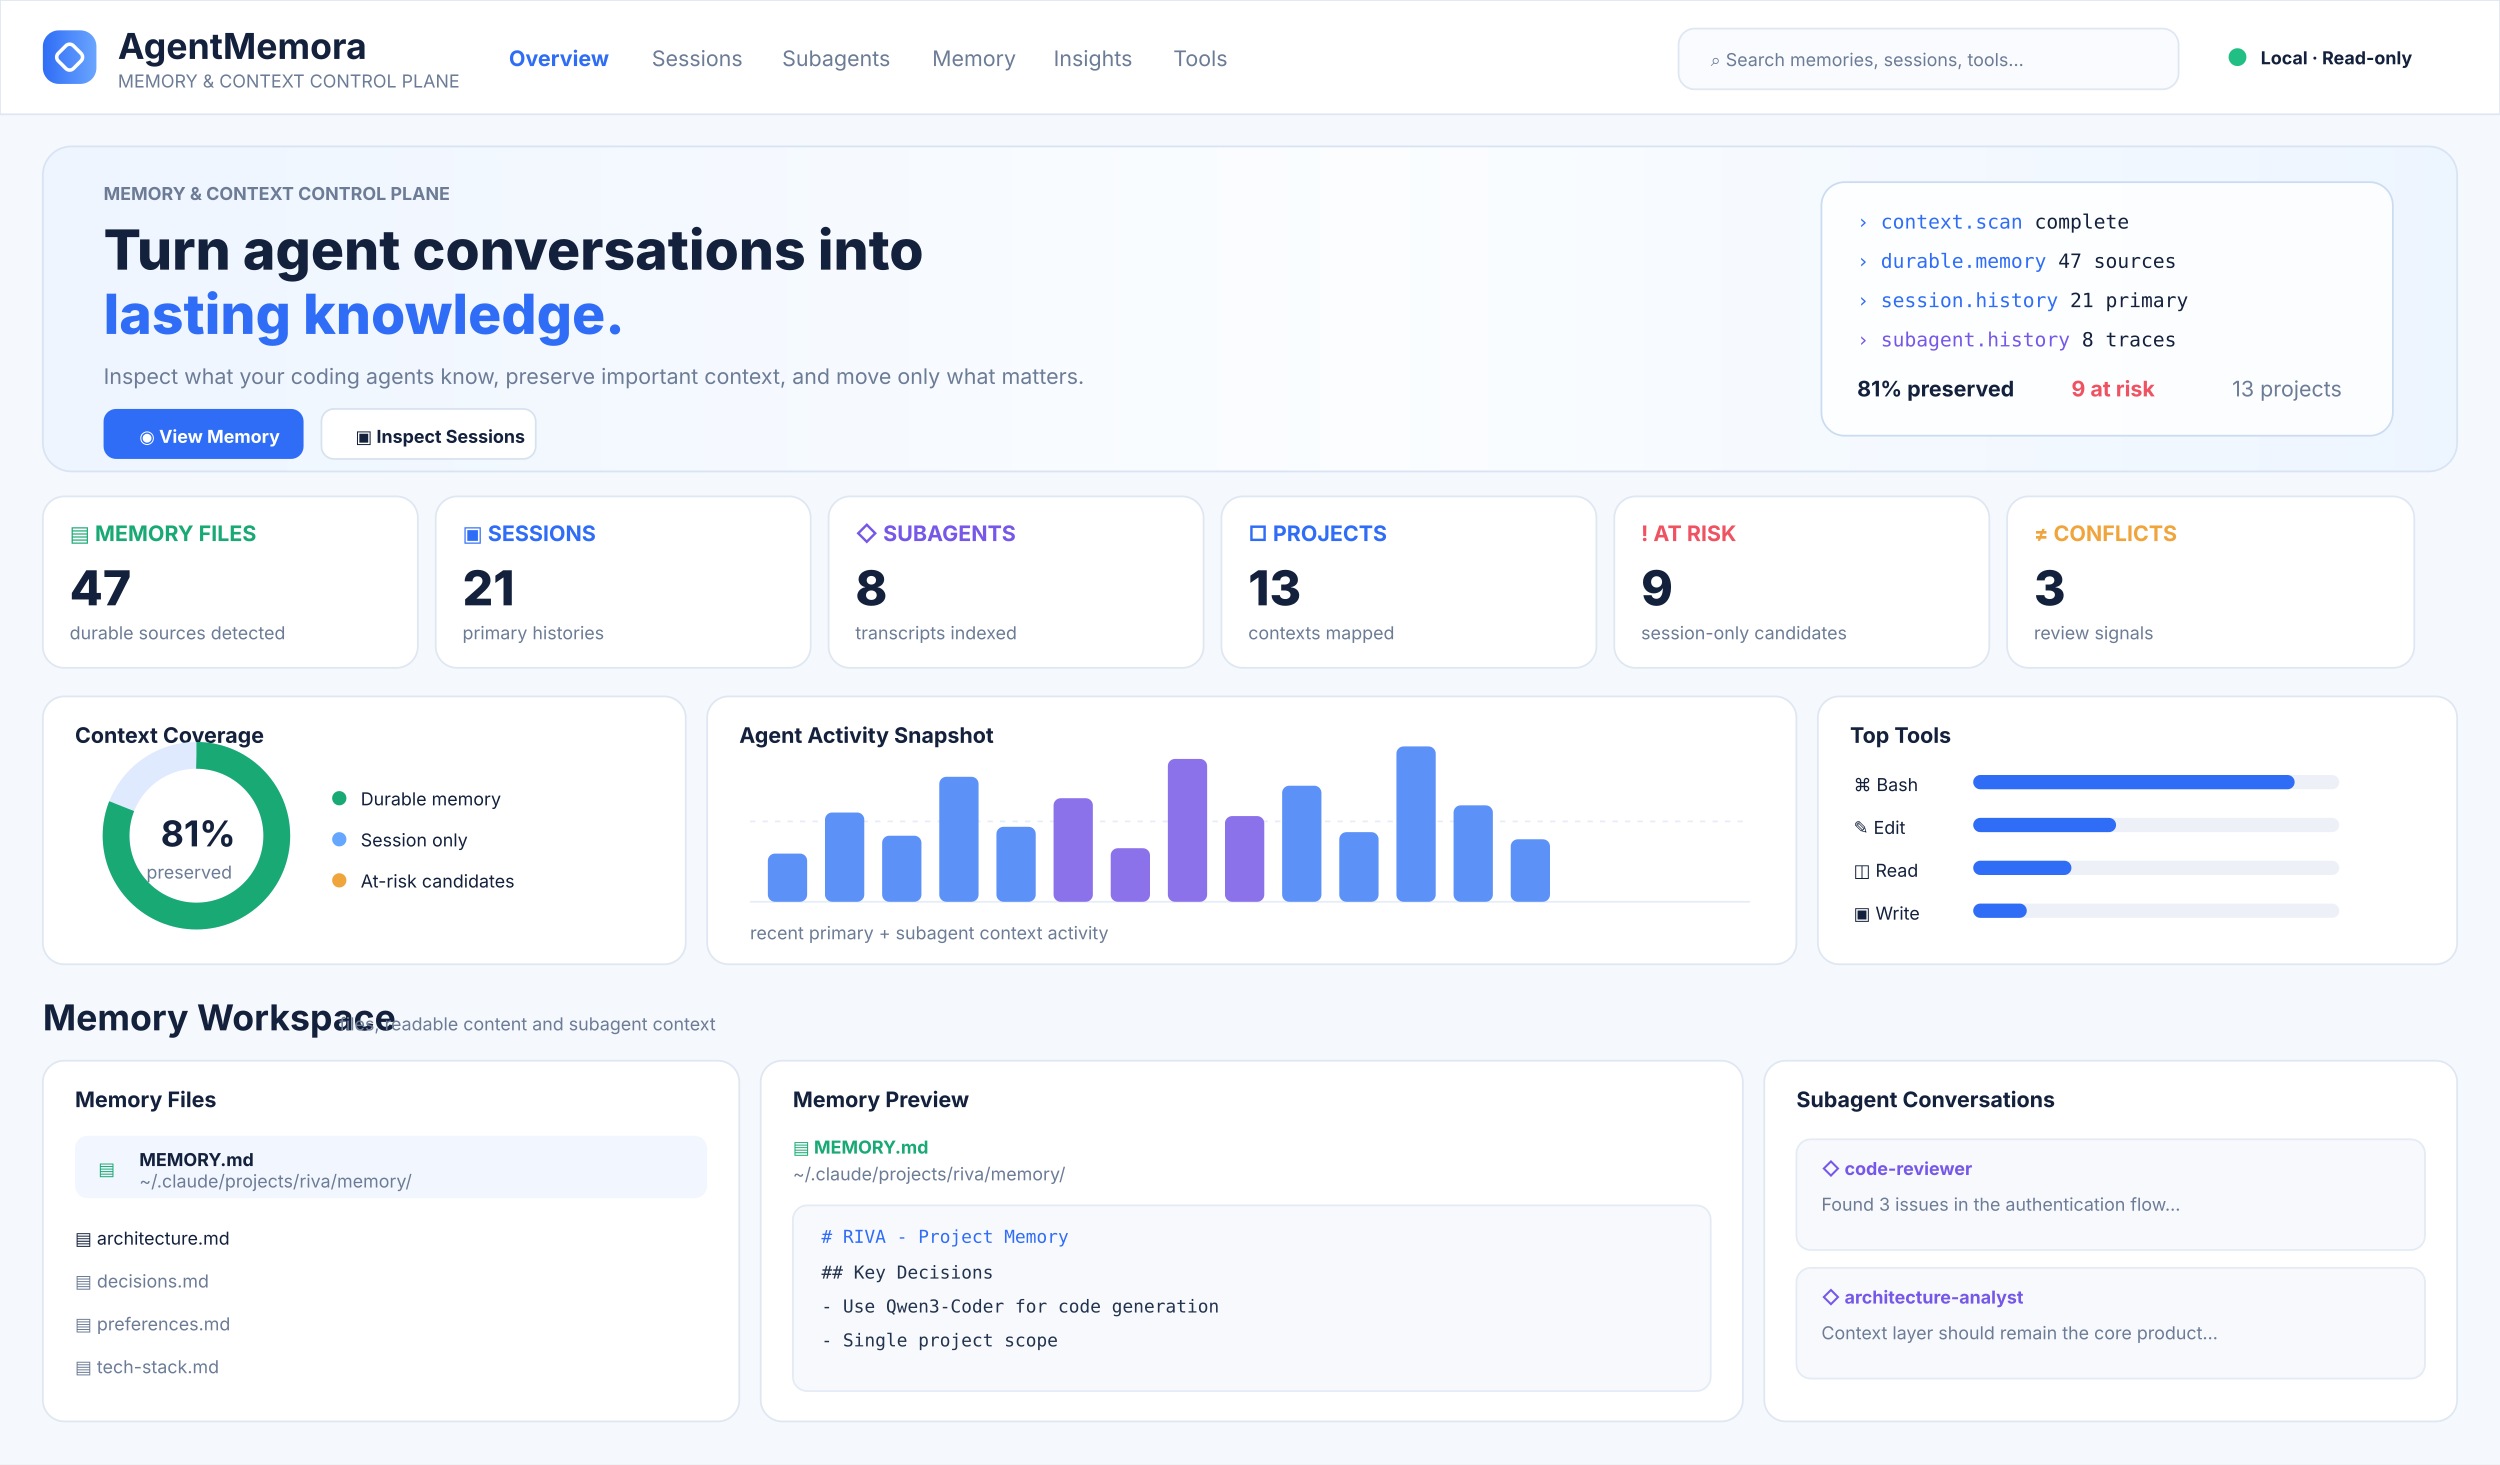
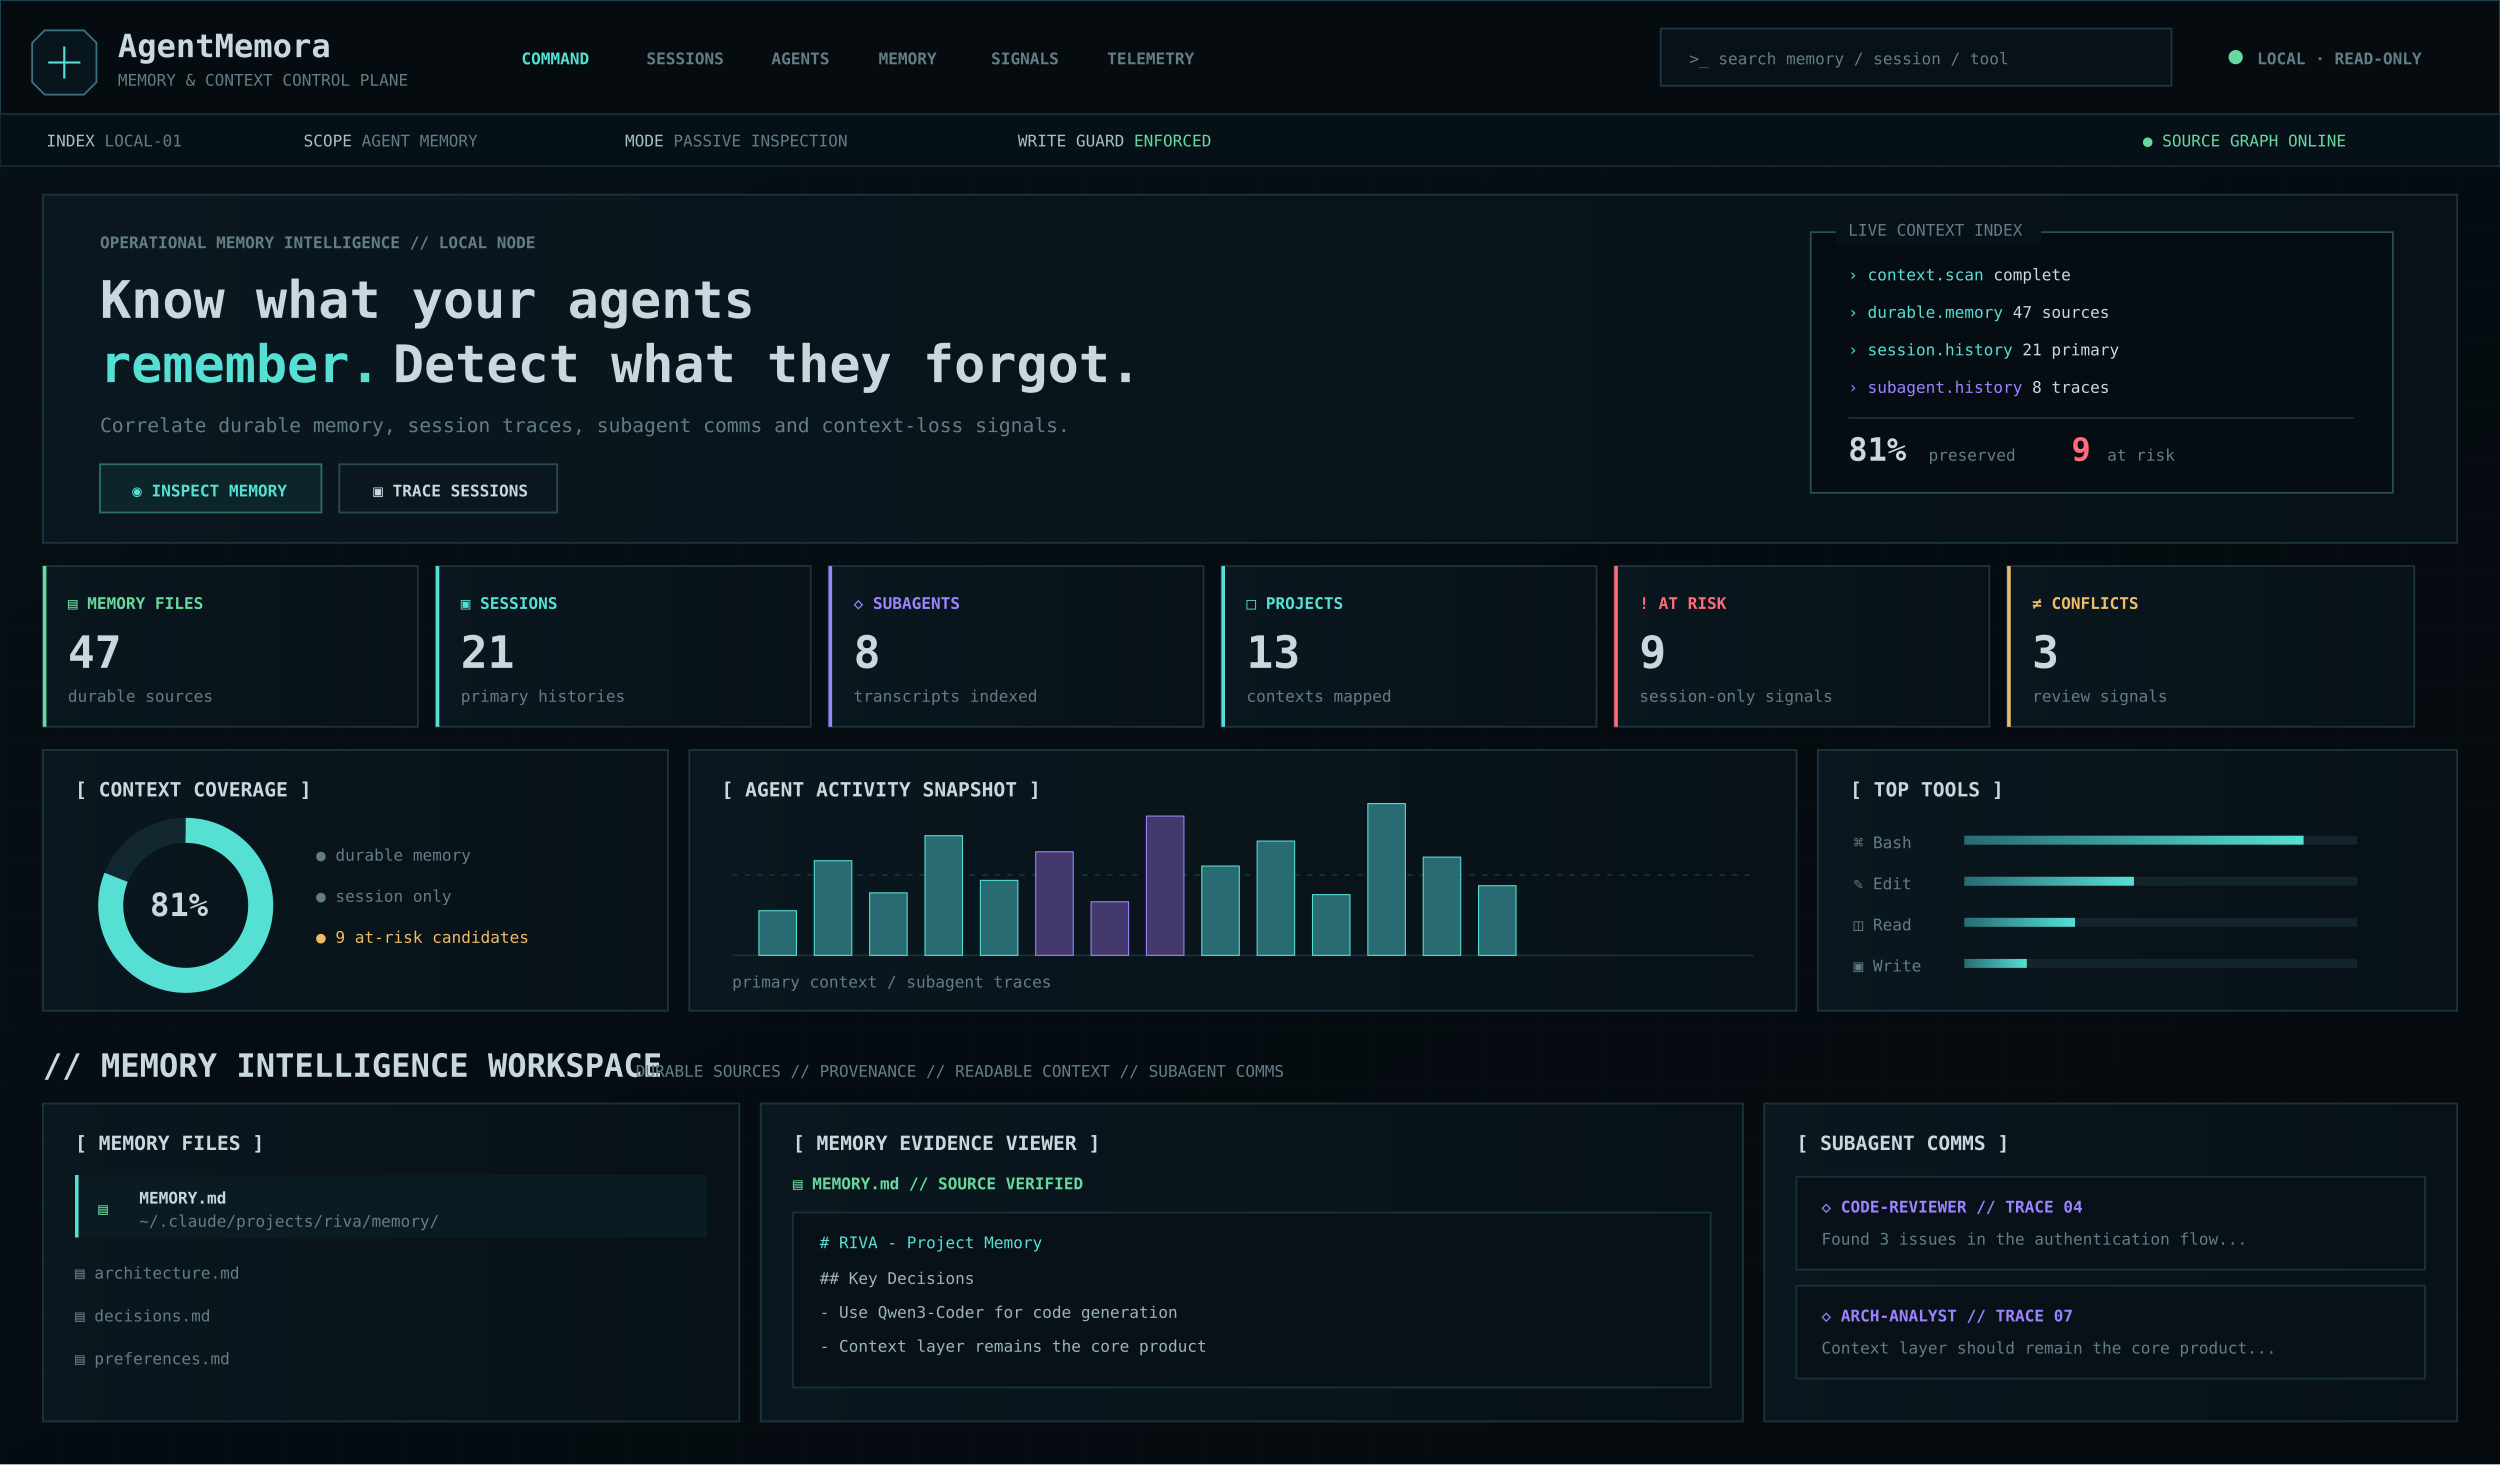
<svg xmlns="http://www.w3.org/2000/svg" width="1400" height="820" viewBox="0 0 1400 820">
  <defs>
-     <linearGradient id="hero" x1="0" x2="1">
-       <stop stop-color="#eef5ff" />
-       <stop offset=".55" stop-color="#fbfdff" />
-       <stop offset="1" stop-color="#edf5ff" />
+     <linearGradient id="bg" x1="0" y1="0" x2="1" y2="1">
+       <stop stop-color="#071016" />
+       <stop offset="1" stop-color="#04090d" />
    </linearGradient>
-     <linearGradient id="blue" x1="0" x2="1">
-       <stop stop-color="#2f6df6" />
-       <stop offset="1" stop-color="#6aa5ff" />
+     <linearGradient id="panel" x1="0" x2="1">
+       <stop stop-color="#0a171e" />
+       <stop offset="1" stop-color="#071117" />
    </linearGradient>
-     <style>
-     .t{font-family:Inter,ui-sans-serif,-apple-system,BlinkMacSystemFont,"Segoe UI",sans-serif;fill:#14213d}
-     .m{fill:#6c7c96}.b{fill:#2f6df6}.g{fill:#19a974}.p{fill:#7657e8}.r{fill:#ef5261}.a{fill:#f0a43c}
-     .card{fill:#fff;stroke:#dfe7f2}.soft{fill:#f7f9fd;stroke:#e4ebf4}.s{font-size:12px}.xs{font-size:10px}.h{font-size:20px;font-weight:700}.heroH{font-size:31px;font-weight:800}.k{font-size:27px;font-weight:800}.bold{font-weight:700}
-   </style>
+     <linearGradient id="cyan" x1="0" x2="1">
+       <stop stop-color="#286b72" />
+       <stop offset="1" stop-color="#56e0d4" />
+     </linearGradient>
+     <pattern id="grid" width="32" height="32" patternUnits="userSpaceOnUse">
+       <path d="M32 0H0V32" fill="none" stroke="#18323b" stroke-width=".6" opacity=".35" />
+     </pattern>
+     <style>.t{font-family:ui-monospace,SFMono-Regular,Menlo,Consolas,monospace;fill:#c8d8de}.m{fill:#637d87}.c{fill:#56e0d4}.g{fill:#67d99f}.p{fill:#9c83ff}.r{fill:#ff6b7a}.a{fill:#efbd68}.card{fill:url(#panel);stroke:#1b343e}.soft{fill:#071117;stroke:#18323c}.xs{font-size:9px}.s{font-size:11px}.h{font-size:18px;font-weight:700}.hero{font-size:29px;font-weight:800}.k{font-size:25px;font-weight:800}.bold{font-weight:700}</style>
  </defs>
-   <rect width="1400" height="820" fill="#f5f8fc" />
-   <rect width="1400" height="64" fill="#fff" stroke="#dfe7f2" />
-   <rect x="24" y="17" width="30" height="30" rx="9" fill="url(#blue)" />
-   <rect x="33" y="26" width="12" height="12" rx="3" fill="none" stroke="#fff" stroke-width="2" transform="rotate(45 39 32)" />
-   <text class="t h" x="66" y="33">AgentMemora</text>
-   <text class="t m xs" x="66" y="49">MEMORY &amp; CONTEXT CONTROL PLANE</text>
-   <g class="t s">
-     <text class="b bold" x="285" y="37">Overview</text>
-     <text class="m" x="365" y="37">Sessions</text>
-     <text class="m" x="438" y="37">Subagents</text>
-     <text class="m" x="522" y="37">Memory</text>
-     <text class="m" x="590" y="37">Insights</text>
-     <text class="m" x="657" y="37">Tools</text>
-   </g>
-   <rect x="940" y="16" width="280" height="34" rx="9" fill="#f9fbfe" stroke="#dfe7f2" />
-   <text class="t m xs" x="958" y="37">⌕  Search memories, sessions, tools...</text>
-   <circle cx="1253" cy="32" r="5" fill="#22bf84" />
-   <text class="t xs bold" x="1266" y="36">Local · Read-only</text>
-   <rect x="24" y="82" width="1352" height="182" rx="16" fill="url(#hero)" stroke="#d8e4f4" />
-   <text class="t m xs bold" x="58" y="112">MEMORY &amp; CONTEXT CONTROL PLANE</text>
-   <text class="t heroH" x="58" y="151">Turn agent conversations into</text>
-   <text class="t b heroH" x="58" y="187">lasting knowledge.</text>
-   <text class="t m s" x="58" y="215">Inspect what your coding agents know, preserve important context, and move only what matters.</text>
-   <rect x="58" y="229" width="112" height="28" rx="7" fill="#2f6df6" />
-   <text x="78" y="248" font-family="Inter,sans-serif" font-size="10" font-weight="700" fill="#fff">◉ View Memory</text>
-   <rect x="180" y="229" width="120" height="28" rx="7" fill="#fff" stroke="#d7e2ef" />
-   <text class="t xs bold" x="199" y="248">▣ Inspect Sessions</text>
-   <rect x="1020" y="102" width="320" height="142" rx="13" fill="#ffffffcc" stroke="#cbdcf1" />
-   <text x="1040" y="128" font-family="ui-monospace,monospace" font-size="11" fill="#2f6df6">› context.scan <tspan fill="#14213d">complete</tspan>
-   </text>
-   <text x="1040" y="150" font-family="ui-monospace,monospace" font-size="11" fill="#2f6df6">› durable.memory <tspan fill="#14213d">47 sources</tspan>
-   </text>
-   <text x="1040" y="172" font-family="ui-monospace,monospace" font-size="11" fill="#2f6df6">› session.history <tspan fill="#14213d">21 primary</tspan>
-   </text>
-   <text x="1040" y="194" font-family="ui-monospace,monospace" font-size="11" fill="#7657e8">› subagent.history <tspan fill="#14213d">8 traces</tspan>
-   </text>
-   <text class="t bold s" x="1040" y="222">81% preserved</text>
-   <text class="t r bold s" x="1160" y="222">9 at risk</text>
-   <text class="t m s" x="1250" y="222">13 projects</text>
-   <g transform="translate(24 278)">
+   <rect width="1400" height="820" fill="url(#bg)" />
+   <rect width="1400" height="820" fill="url(#grid)" opacity=".45" />
+   <rect width="1400" height="64" fill="#050b0f" stroke="#244653" />
+   <path d="M25 17h22l7 7v22l-7 7H25l-7-7V24z" fill="#07151c" stroke="#3d7280" />
+   <path d="M27 35h18M36 26v18" stroke="#56e0d4" stroke-width="1.2" />
+   <text class="t h" x="66" y="32">AgentMemora</text>
+   <text class="t m xs" x="66" y="48">MEMORY &amp; CONTEXT CONTROL PLANE</text>
+   <g class="t xs bold">
+     <text class="c" x="292" y="36">COMMAND</text>
+     <text class="m" x="362" y="36">SESSIONS</text>
+     <text class="m" x="432" y="36">AGENTS</text>
+     <text class="m" x="492" y="36">MEMORY</text>
+     <text class="m" x="555" y="36">SIGNALS</text>
+     <text class="m" x="620" y="36">TELEMETRY</text>
+   </g>
+   <rect x="930" y="16" width="286" height="32" fill="#071117" stroke="#1b3741" />
+   <text class="t m xs" x="946" y="36">&gt;_ search memory / session / tool</text>
+   <circle cx="1252" cy="32" r="4" fill="#67d99f" />
+   <text class="t m xs bold" x="1264" y="36">LOCAL · READ-ONLY</text>
+   <rect y="64" width="1400" height="29" fill="#061017" stroke="#142933" />
+   <text class="t m xs" x="26" y="82">
+     <tspan fill="#a7c1c9">INDEX</tspan> LOCAL-01</text>
+   <text class="t m xs" x="170" y="82">
+     <tspan fill="#a7c1c9">SCOPE</tspan> AGENT MEMORY</text>
+   <text class="t m xs" x="350" y="82">
+     <tspan fill="#a7c1c9">MODE</tspan> PASSIVE INSPECTION</text>
+   <text class="t m xs" x="570" y="82">
+     <tspan fill="#a7c1c9">WRITE GUARD</tspan>
+     <tspan fill="#67d99f">ENFORCED</tspan>
+   </text>
+   <text class="t g xs" x="1200" y="82">● SOURCE GRAPH ONLINE</text>
+   <rect class="card" x="24" y="109" width="1352" height="195" />
+   <text class="t m xs bold" x="56" y="139">OPERATIONAL MEMORY INTELLIGENCE // LOCAL NODE</text>
+   <text class="t hero" x="56" y="178">Know what your agents</text>
+   <text class="t c hero" x="56" y="214">remember.</text>
+   <text class="t hero" x="220" y="214">Detect what they forgot.</text>
+   <text class="t m s" x="56" y="242">Correlate durable memory, session traces, subagent comms and context-loss signals.</text>
+   <rect x="56" y="260" width="124" height="27" fill="#0b2529" stroke="#2e6c70" />
+   <text class="t c xs bold" x="74" y="278">◉ INSPECT MEMORY</text>
+   <rect x="190" y="260" width="122" height="27" fill="#0a171e" stroke="#294852" />
+   <text class="t xs bold" x="209" y="278">▣ TRACE SESSIONS</text>
+   <rect x="1014" y="130" width="326" height="146" fill="#050d12" stroke="#2a4c57" />
+   <rect x="1028" y="121" width="115" height="16" fill="#071218" />
+   <text class="t m xs" x="1035" y="132">LIVE CONTEXT INDEX</text>
+   <text class="t c xs" x="1035" y="157">› context.scan       <tspan fill="#c8d9df">complete</tspan>
+   </text>
+   <text class="t c xs" x="1035" y="178">› durable.memory     <tspan fill="#c8d9df">47 sources</tspan>
+   </text>
+   <text class="t c xs" x="1035" y="199">› session.history    <tspan fill="#c8d9df">21 primary</tspan>
+   </text>
+   <text class="t p xs" x="1035" y="220">› subagent.history   <tspan fill="#c8d9df">8 traces</tspan>
+   </text>
+   <line x1="1035" y1="234" x2="1318" y2="234" stroke="#18313b" />
+   <text class="t h" x="1035" y="258">81%</text>
+   <text class="t m xs" x="1080" y="258">preserved</text>
+   <text class="t r h" x="1160" y="258">9</text>
+   <text class="t m xs" x="1180" y="258">at risk</text>
+   <g transform="translate(24 317)">
    <g>
-       <rect class="card" width="210" height="96" rx="12" />
-       <text class="t g s bold" x="15" y="25">▤  MEMORY FILES</text>
-       <text class="t k" x="15" y="61">47</text>
-       <text class="t m xs" x="15" y="80">durable sources detected</text>
+       <rect class="card" width="210" height="90" />
+       <rect width="2" height="90" fill="#67d99f" />
+       <text class="t g xs bold" x="14" y="24">▤ MEMORY FILES</text>
+       <text class="t k" x="14" y="57">47</text>
+       <text class="t m xs" x="14" y="76">durable sources</text>
    </g>
    <g transform="translate(220)">
-       <rect class="card" width="210" height="96" rx="12" />
-       <text class="t b s bold" x="15" y="25">▣  SESSIONS</text>
-       <text class="t k" x="15" y="61">21</text>
-       <text class="t m xs" x="15" y="80">primary histories</text>
+       <rect class="card" width="210" height="90" />
+       <rect width="2" height="90" fill="#56e0d4" />
+       <text class="t c xs bold" x="14" y="24">▣ SESSIONS</text>
+       <text class="t k" x="14" y="57">21</text>
+       <text class="t m xs" x="14" y="76">primary histories</text>
    </g>
    <g transform="translate(440)">
-       <rect class="card" width="210" height="96" rx="12" />
-       <text class="t p s bold" x="15" y="25">◇  SUBAGENTS</text>
-       <text class="t k" x="15" y="61">8</text>
-       <text class="t m xs" x="15" y="80">transcripts indexed</text>
+       <rect class="card" width="210" height="90" />
+       <rect width="2" height="90" fill="#9c83ff" />
+       <text class="t p xs bold" x="14" y="24">◇ SUBAGENTS</text>
+       <text class="t k" x="14" y="57">8</text>
+       <text class="t m xs" x="14" y="76">transcripts indexed</text>
    </g>
    <g transform="translate(660)">
-       <rect class="card" width="210" height="96" rx="12" />
-       <text class="t b s bold" x="15" y="25">□  PROJECTS</text>
-       <text class="t k" x="15" y="61">13</text>
-       <text class="t m xs" x="15" y="80">contexts mapped</text>
+       <rect class="card" width="210" height="90" />
+       <rect width="2" height="90" fill="#56e0d4" />
+       <text class="t c xs bold" x="14" y="24">□ PROJECTS</text>
+       <text class="t k" x="14" y="57">13</text>
+       <text class="t m xs" x="14" y="76">contexts mapped</text>
    </g>
    <g transform="translate(880)">
-       <rect class="card" width="210" height="96" rx="12" />
-       <text class="t r s bold" x="15" y="25">!  AT RISK</text>
-       <text class="t k" x="15" y="61">9</text>
-       <text class="t m xs" x="15" y="80">session-only candidates</text>
+       <rect class="card" width="210" height="90" />
+       <rect width="2" height="90" fill="#ff6b7a" />
+       <text class="t r xs bold" x="14" y="24">! AT RISK</text>
+       <text class="t k" x="14" y="57">9</text>
+       <text class="t m xs" x="14" y="76">session-only signals</text>
    </g>
    <g transform="translate(1100)">
-       <rect class="card" width="228" height="96" rx="12" />
-       <text class="t a s bold" x="15" y="25">≠  CONFLICTS</text>
-       <text class="t k" x="15" y="61">3</text>
-       <text class="t m xs" x="15" y="80">review signals</text>
-     </g>
-   </g>
-   <rect class="card" x="24" y="390" width="360" height="150" rx="12" />
-   <text class="t s bold" x="42" y="416">Context Coverage</text>
-   <circle cx="110" cy="468" r="45" fill="none" stroke="#dfeaff" stroke-width="15" />
-   <circle cx="110" cy="468" r="45" fill="none" stroke="#19a974" stroke-width="15" stroke-dasharray="229 283" transform="rotate(-90 110 468)" />
-   <text class="t h" x="90" y="474">81%</text>
-   <text class="t m xs" x="82" y="492">preserved</text>
-   <circle cx="190" cy="447" r="4" fill="#19a974" />
-   <text class="t xs" x="202" y="451">Durable memory</text>
-   <circle cx="190" cy="470" r="4" fill="#65a7ff" />
-   <text class="t xs" x="202" y="474">Session only</text>
-   <circle cx="190" cy="493" r="4" fill="#f0a43c" />
-   <text class="t xs" x="202" y="497">At-risk candidates</text>
-   <rect class="card" x="396" y="390" width="610" height="150" rx="12" />
-   <text class="t s bold" x="414" y="416">Agent Activity Snapshot</text>
-   <line x1="420" y1="505" x2="980" y2="505" stroke="#e6edf6" />
-   <line x1="420" y1="460" x2="980" y2="460" stroke="#e6edf6" stroke-dasharray="3 4" />
-   <g fill="#5c91f7">
-     <rect x="430" y="478" width="22" height="27" rx="4" />
-     <rect x="462" y="455" width="22" height="50" rx="4" />
-     <rect x="494" y="468" width="22" height="37" rx="4" />
-     <rect x="526" y="435" width="22" height="70" rx="4" />
-     <rect x="558" y="463" width="22" height="42" rx="4" />
-   </g>
-   <g fill="#8c72ea">
-     <rect x="590" y="447" width="22" height="58" rx="4" />
-     <rect x="622" y="475" width="22" height="30" rx="4" />
-     <rect x="654" y="425" width="22" height="80" rx="4" />
-     <rect x="686" y="457" width="22" height="48" rx="4" />
-   </g>
-   <g fill="#5c91f7">
-     <rect x="718" y="440" width="22" height="65" rx="4" />
-     <rect x="750" y="466" width="22" height="39" rx="4" />
-     <rect x="782" y="418" width="22" height="87" rx="4" />
-     <rect x="814" y="451" width="22" height="54" rx="4" />
-     <rect x="846" y="470" width="22" height="35" rx="4" />
-   </g>
-   <text class="t m xs" x="420" y="526">recent primary + subagent context activity</text>
-   <rect class="card" x="1018" y="390" width="358" height="150" rx="12" />
-   <text class="t s bold" x="1036" y="416">Top Tools</text>
-   <g class="t xs">
-     <text x="1038" y="443">⌘ Bash</text>
-     <text x="1038" y="467">✎ Edit</text>
-     <text x="1038" y="491">◫ Read</text>
-     <text x="1038" y="515">▣ Write</text>
-   </g>
-   <g fill="#edf1f7">
-     <rect x="1105" y="434" width="205" height="8" rx="4" />
-     <rect x="1105" y="458" width="205" height="8" rx="4" />
-     <rect x="1105" y="482" width="205" height="8" rx="4" />
-     <rect x="1105" y="506" width="205" height="8" rx="4" />
-   </g>
-   <g fill="#2f6df6">
-     <rect x="1105" y="434" width="180" height="8" rx="4" />
-     <rect x="1105" y="458" width="80" height="8" rx="4" />
-     <rect x="1105" y="482" width="55" height="8" rx="4" />
-     <rect x="1105" y="506" width="30" height="8" rx="4" />
-   </g>
-   <text class="t h" x="24" y="577">Memory Workspace</text>
-   <text class="t m xs" x="190" y="577">files, readable content and subagent context</text>
-   <rect class="card" x="24" y="594" width="390" height="202" rx="12" />
-   <text class="t s bold" x="42" y="620">Memory Files</text>
-   <g class="t xs">
-     <rect x="42" y="636" width="354" height="35" rx="7" fill="#f2f7ff" />
-     <text class="g" x="55" y="658">▤</text>
-     <text class="bold" x="78" y="653">MEMORY.md</text>
-     <text class="m" x="78" y="665">~/.claude/projects/riva/memory/</text>
-     <text x="42" y="697">▤   architecture.md</text>
-     <text class="m" x="42" y="721">▤   decisions.md</text>
-     <text class="m" x="42" y="745">▤   preferences.md</text>
-     <text class="m" x="42" y="769">▤   tech-stack.md</text>
-   </g>
-   <rect class="card" x="426" y="594" width="550" height="202" rx="12" />
-   <text class="t s bold" x="444" y="620">Memory Preview</text>
-   <text class="t g xs bold" x="444" y="646">▤ MEMORY.md</text>
-   <text class="t m xs" x="444" y="661">~/.claude/projects/riva/memory/</text>
-   <rect class="soft" x="444" y="675" width="514" height="104" rx="8" />
-   <text x="460" y="696" font-family="ui-monospace,monospace" font-size="10" fill="#2f6df6"># RIVA - Project Memory</text>
-   <text x="460" y="716" font-family="ui-monospace,monospace" font-size="10" fill="#22334d">## Key Decisions</text>
-   <text x="460" y="735" font-family="ui-monospace,monospace" font-size="10" fill="#22334d">- Use Qwen3-Coder for code generation</text>
-   <text x="460" y="754" font-family="ui-monospace,monospace" font-size="10" fill="#22334d">- Single project scope</text>
-   <rect class="card" x="988" y="594" width="388" height="202" rx="12" />
-   <text class="t s bold" x="1006" y="620">Subagent Conversations</text>
-   <rect class="soft" x="1006" y="638" width="352" height="62" rx="8" />
-   <text class="t p xs bold" x="1020" y="658">◇ code-reviewer</text>
-   <text class="t m xs" x="1020" y="678">Found 3 issues in the authentication flow...</text>
-   <rect class="soft" x="1006" y="710" width="352" height="62" rx="8" />
-   <text class="t p xs bold" x="1020" y="730">◇ architecture-analyst</text>
-   <text class="t m xs" x="1020" y="750">Context layer should remain the core product...</text>
+       <rect class="card" width="228" height="90" />
+       <rect width="2" height="90" fill="#efbd68" />
+       <text class="t a xs bold" x="14" y="24">≠ CONFLICTS</text>
+       <text class="t k" x="14" y="57">3</text>
+       <text class="t m xs" x="14" y="76">review signals</text>
+     </g>
+   </g>
+   <rect class="card" x="24" y="420" width="350" height="146" />
+   <text class="t s bold" x="42" y="446">[ CONTEXT COVERAGE ]</text>
+   <circle cx="104" cy="507" r="42" fill="none" stroke="#132731" stroke-width="14" />
+   <circle cx="104" cy="507" r="42" fill="none" stroke="#56e0d4" stroke-width="14" stroke-dasharray="214 264" transform="rotate(-90 104 507)" />
+   <text class="t h" x="84" y="513">81%</text>
+   <text class="t m xs" x="177" y="482">● durable memory</text>
+   <text class="t m xs" x="177" y="505">● session only</text>
+   <text class="t a xs" x="177" y="528">● 9 at-risk candidates</text>
+   <rect class="card" x="386" y="420" width="620" height="146" />
+   <text class="t s bold" x="404" y="446">[ AGENT ACTIVITY SNAPSHOT ]</text>
+   <line x1="410" y1="535" x2="982" y2="535" stroke="#18303a" />
+   <line x1="410" y1="490" x2="982" y2="490" stroke="#16303a" stroke-dasharray="3 4" />
+   <g fill="#286b72" stroke="#56e0d4" stroke-width=".6">
+     <rect x="425" y="510" width="21" height="25" />
+     <rect x="456" y="482" width="21" height="53" />
+     <rect x="487" y="500" width="21" height="35" />
+     <rect x="518" y="468" width="21" height="67" />
+     <rect x="549" y="493" width="21" height="42" />
+   </g>
+   <g fill="#43396d" stroke="#9c83ff" stroke-width=".6">
+     <rect x="580" y="477" width="21" height="58" />
+     <rect x="611" y="505" width="21" height="30" />
+     <rect x="642" y="457" width="21" height="78" />
+   </g>
+   <g fill="#286b72" stroke="#56e0d4" stroke-width=".6">
+     <rect x="673" y="485" width="21" height="50" />
+     <rect x="704" y="471" width="21" height="64" />
+     <rect x="735" y="501" width="21" height="34" />
+     <rect x="766" y="450" width="21" height="85" />
+     <rect x="797" y="480" width="21" height="55" />
+     <rect x="828" y="496" width="21" height="39" />
+   </g>
+   <text class="t m xs" x="410" y="553">primary context / subagent traces</text>
+   <rect class="card" x="1018" y="420" width="358" height="146" />
+   <text class="t s bold" x="1036" y="446">[ TOP TOOLS ]</text>
+   <g class="t m xs">
+     <text x="1038" y="475">⌘ Bash</text>
+     <text x="1038" y="498">✎ Edit</text>
+     <text x="1038" y="521">◫ Read</text>
+     <text x="1038" y="544">▣ Write</text>
+   </g>
+   <g fill="#13242c">
+     <rect x="1100" y="468" width="220" height="5" />
+     <rect x="1100" y="491" width="220" height="5" />
+     <rect x="1100" y="514" width="220" height="5" />
+     <rect x="1100" y="537" width="220" height="5" />
+   </g>
+   <g fill="url(#cyan)">
+     <rect x="1100" y="468" width="190" height="5" />
+     <rect x="1100" y="491" width="95" height="5" />
+     <rect x="1100" y="514" width="62" height="5" />
+     <rect x="1100" y="537" width="35" height="5" />
+   </g>
+   <text class="t h" x="24" y="603">// MEMORY INTELLIGENCE WORKSPACE</text>
+   <text class="t m xs" x="356" y="603">DURABLE SOURCES // PROVENANCE // READABLE CONTEXT // SUBAGENT COMMS</text>
+   <rect class="card" x="24" y="618" width="390" height="178" />
+   <text class="t s bold" x="42" y="644">[ MEMORY FILES ]</text>
+   <rect x="42" y="658" width="354" height="35" fill="#0b1b22" />
+   <rect x="42" y="658" width="2" height="35" fill="#56e0d4" />
+   <text class="t g xs" x="55" y="680">▤</text>
+   <text class="t bold xs" x="78" y="674">MEMORY.md</text>
+   <text class="t m xs" x="78" y="687">~/.claude/projects/riva/memory/</text>
+   <text class="t m xs" x="42" y="716">▤ architecture.md</text>
+   <text class="t m xs" x="42" y="740">▤ decisions.md</text>
+   <text class="t m xs" x="42" y="764">▤ preferences.md</text>
+   <rect class="card" x="426" y="618" width="550" height="178" />
+   <text class="t s bold" x="444" y="644">[ MEMORY EVIDENCE VIEWER ]</text>
+   <text class="t g xs bold" x="444" y="666">▤ MEMORY.md // SOURCE VERIFIED</text>
+   <rect class="soft" x="444" y="679" width="514" height="98" />
+   <text x="459" y="699" font-family="ui-monospace,monospace" font-size="9" fill="#56e0d4"># RIVA - Project Memory</text>
+   <text x="459" y="719" font-family="ui-monospace,monospace" font-size="9" fill="#9db4bc">## Key Decisions</text>
+   <text x="459" y="738" font-family="ui-monospace,monospace" font-size="9" fill="#9db4bc">- Use Qwen3-Coder for code generation</text>
+   <text x="459" y="757" font-family="ui-monospace,monospace" font-size="9" fill="#9db4bc">- Context layer remains the core product</text>
+   <rect class="card" x="988" y="618" width="388" height="178" />
+   <text class="t s bold" x="1006" y="644">[ SUBAGENT COMMS ]</text>
+   <rect class="soft" x="1006" y="659" width="352" height="52" />
+   <text class="t p xs bold" x="1020" y="679">◇ CODE-REVIEWER // TRACE 04</text>
+   <text class="t m xs" x="1020" y="697">Found 3 issues in the authentication flow...</text>
+   <rect class="soft" x="1006" y="720" width="352" height="52" />
+   <text class="t p xs bold" x="1020" y="740">◇ ARCH-ANALYST // TRACE 07</text>
+   <text class="t m xs" x="1020" y="758">Context layer should remain the core product...</text>
</svg>
